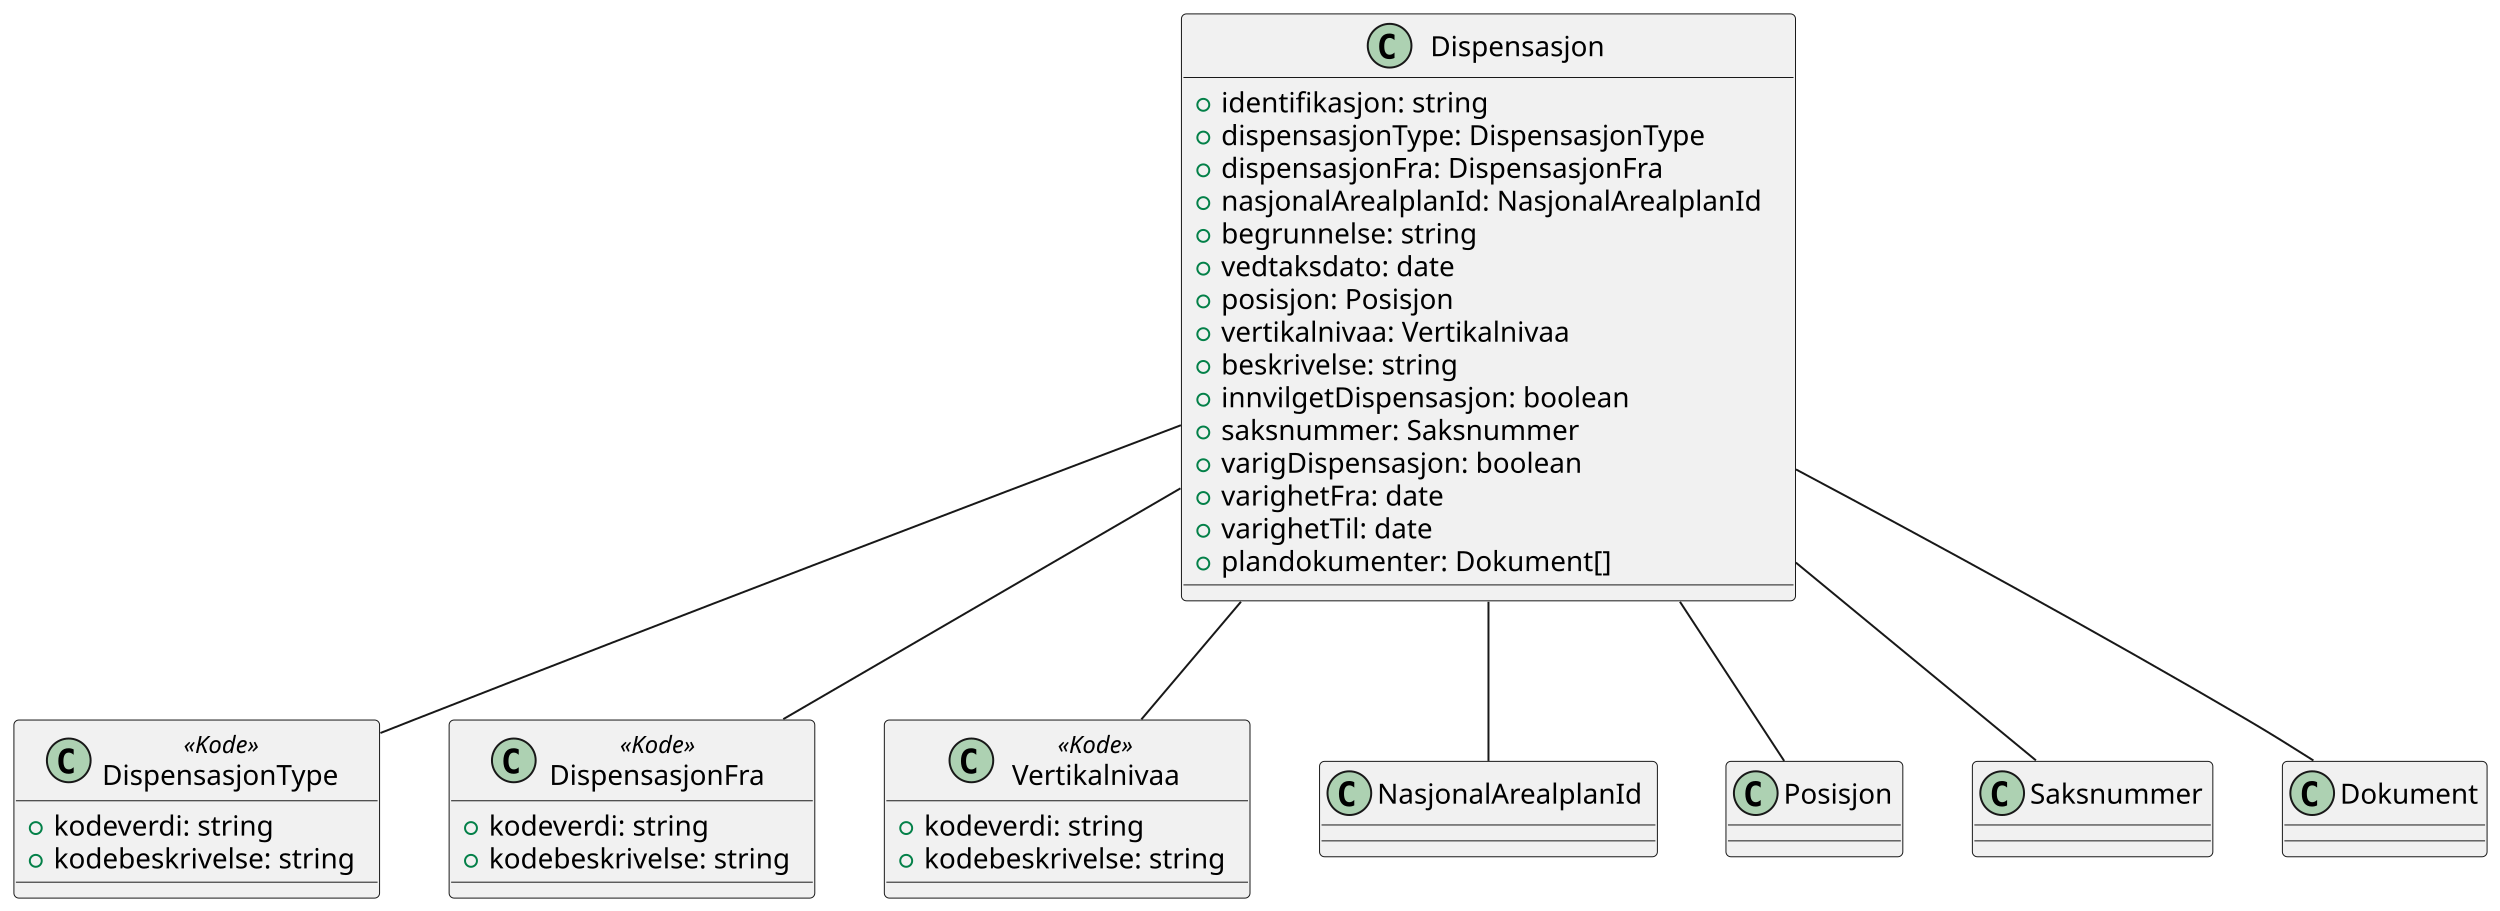
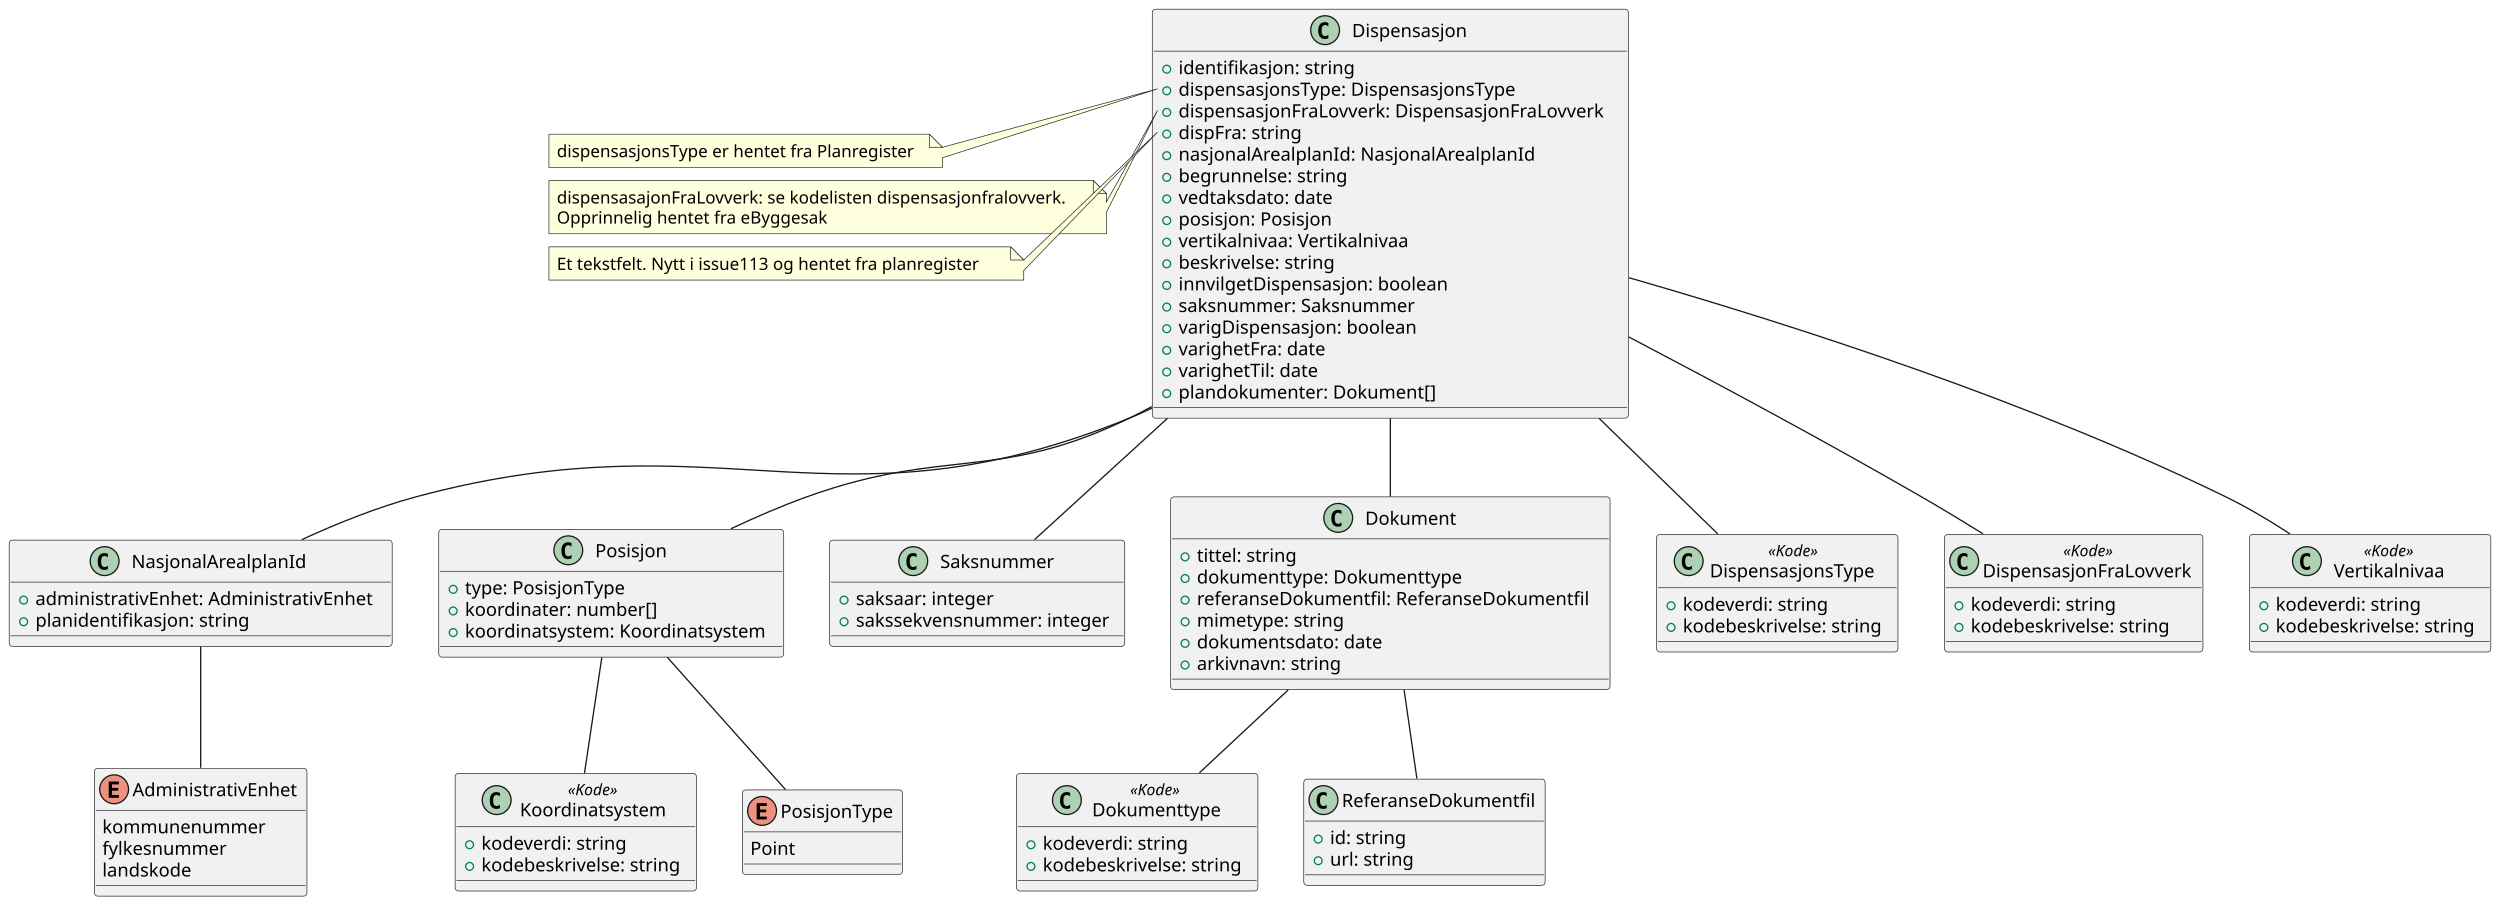
- <svg xmlns="http://www.w3.org/2000/svg" contentStyleType="text/css" height="458px" preserveAspectRatio="none" style="width:1258px;height:458px;background:#FFFFFF;" version="1.1" viewBox="0 0 1258 458" width="1258px" zoomAndPan="magnify">
+ <svg xmlns="http://www.w3.org/2000/svg" contentStyleType="text/css" height="690px" preserveAspectRatio="none" style="width:1906px;height:690px;background:#FFFFFF;" version="1.1" viewBox="0 0 1906 690" width="1906px" zoomAndPan="magnify">
  <defs />
  <g>
+     <g id="elem_NasjonalArealplanId">
+       <rect codeLine="1" fill="#F1F1F1" height="80.977" id="NasjonalArealplanId" rx="2.5" ry="2.5" style="stroke:#181818;stroke-width:0.5;" width="292" x="7" y="411.79" />
+       <ellipse cx="79.75" cy="427.79" fill="#ADD1B2" rx="11" ry="11" style="stroke:#181818;stroke-width:1.0;" />
+       <path d="M82.223,433.933 Q81.642,434.232 81.003,434.381 Q80.364,434.531 79.658,434.531 Q77.151,434.531 75.832,432.879 Q74.512,431.227 74.512,428.106 Q74.512,424.976 75.832,423.325 Q77.151,421.673 79.658,421.673 Q80.364,421.673 81.011,421.822 Q81.659,421.972 82.223,422.271 L82.223,424.993 Q81.592,424.412 80.999,424.142 Q80.405,423.873 79.774,423.873 Q78.43,423.873 77.745,424.939 Q77.06,426.006 77.06,428.106 Q77.06,430.198 77.745,431.264 Q78.43,432.331 79.774,432.331 Q80.405,432.331 80.999,432.061 Q81.592,431.791 82.223,431.21 Z " fill="#000000" />
+       <text fill="#000000" font-family="sans-serif" font-size="14" lengthAdjust="spacing" textLength="138" x="100.25" y="433.081">NasjonalArealplanId</text>
+       <line style="stroke:#181818;stroke-width:0.5;" x1="8" x2="298" y1="443.79" y2="443.79" />
+       <ellipse cx="18" cy="457.534" fill="none" rx="3" ry="3" style="stroke:#038048;stroke-width:1.0;" />
+       <text fill="#000000" font-family="sans-serif" font-size="14" lengthAdjust="spacing" textLength="266" x="27" y="461.325">administrativEnhet: AdministrativEnhet</text>
+       <ellipse cx="18" cy="474.022" fill="none" rx="3" ry="3" style="stroke:#038048;stroke-width:1.0;" />
+       <text fill="#000000" font-family="sans-serif" font-size="14" lengthAdjust="spacing" textLength="171" x="27" y="477.813">planidentifikasjon: string</text>
+       <line style="stroke:#181818;stroke-width:0.5;" x1="8" x2="298" y1="484.767" y2="484.767" />
+     </g>
+     <g id="elem_AdministrativEnhet">
+       <rect codeLine="8" fill="#F1F1F1" height="97.465" id="AdministrativEnhet" rx="2.5" ry="2.5" style="stroke:#181818;stroke-width:0.5;" width="162" x="72" y="585.75" />
+       <ellipse cx="87" cy="601.75" fill="#EB937F" rx="11" ry="11" style="stroke:#181818;stroke-width:1.0;" />
+       <path d="M90.614,608.25 L82.894,608.25 L82.894,595.857 L90.614,595.857 L90.614,598.015 L85.343,598.015 L85.343,600.688 L90.116,600.688 L90.116,602.846 L85.343,602.846 L85.343,606.092 L90.614,606.092 Z " fill="#000000" />
+       <text fill="#000000" font-family="sans-serif" font-size="14" lengthAdjust="spacing" textLength="130" x="101" y="607.041">AdministrativEnhet</text>
+       <line style="stroke:#181818;stroke-width:0.5;" x1="73" x2="233" y1="617.75" y2="617.75" />
+       <text fill="#000000" font-family="sans-serif" font-size="14" lengthAdjust="spacing" textLength="127" x="78" y="635.285">kommunenummer</text>
+       <text fill="#000000" font-family="sans-serif" font-size="14" lengthAdjust="spacing" textLength="97" x="78" y="651.773">fylkesnummer</text>
+       <text fill="#000000" font-family="sans-serif" font-size="14" lengthAdjust="spacing" textLength="71" x="78" y="668.262">landskode</text>
+       <line style="stroke:#181818;stroke-width:0.5;" x1="73" x2="233" y1="675.215" y2="675.215" />
+     </g>
+     <g id="elem_Posisjon">
+       <rect codeLine="1" fill="#F1F1F1" height="97.465" id="Posisjon" rx="2.5" ry="2.5" style="stroke:#181818;stroke-width:0.5;" width="263" x="334.5" y="403.55" />
+       <ellipse cx="433.25" cy="419.55" fill="#ADD1B2" rx="11" ry="11" style="stroke:#181818;stroke-width:1.0;" />
+       <path d="M435.723,425.693 Q435.142,425.992 434.503,426.141 Q433.864,426.291 433.158,426.291 Q430.651,426.291 429.332,424.639 Q428.012,422.987 428.012,419.866 Q428.012,416.736 429.332,415.085 Q430.651,413.433 433.158,413.433 Q433.864,413.433 434.511,413.582 Q435.159,413.732 435.723,414.031 L435.723,416.753 Q435.092,416.172 434.499,415.902 Q433.905,415.632 433.274,415.632 Q431.93,415.632 431.245,416.699 Q430.56,417.766 430.56,419.866 Q430.56,421.958 431.245,423.024 Q431.93,424.091 433.274,424.091 Q433.905,424.091 434.499,423.821 Q435.092,423.551 435.723,422.97 Z " fill="#000000" />
+       <text fill="#000000" font-family="sans-serif" font-size="14" lengthAdjust="spacing" textLength="57" x="453.75" y="424.841">Posisjon</text>
+       <line style="stroke:#181818;stroke-width:0.5;" x1="335.5" x2="596.5" y1="435.55" y2="435.55" />
+       <ellipse cx="345.5" cy="449.294" fill="none" rx="3" ry="3" style="stroke:#038048;stroke-width:1.0;" />
+       <text fill="#000000" font-family="sans-serif" font-size="14" lengthAdjust="spacing" textLength="127" x="354.5" y="453.085">type: PosisjonType</text>
+       <ellipse cx="345.5" cy="465.782" fill="none" rx="3" ry="3" style="stroke:#038048;stroke-width:1.0;" />
+       <text fill="#000000" font-family="sans-serif" font-size="14" lengthAdjust="spacing" textLength="153" x="354.5" y="469.573">koordinater: number[]</text>
+       <ellipse cx="345.5" cy="482.271" fill="none" rx="3" ry="3" style="stroke:#038048;stroke-width:1.0;" />
+       <text fill="#000000" font-family="sans-serif" font-size="14" lengthAdjust="spacing" textLength="237" x="354.5" y="486.062">koordinatsystem: Koordinatsystem</text>
+       <line style="stroke:#181818;stroke-width:0.5;" x1="335.5" x2="596.5" y1="493.015" y2="493.015" />
+     </g>
+     <g id="elem_Koordinatsystem">
+       <rect codeLine="10" fill="#F1F1F1" height="89.598" id="Koordinatsystem" rx="2.5" ry="2.5" style="stroke:#181818;stroke-width:0.5;" width="184" x="347" y="589.68" />
+       <ellipse cx="378.65" cy="609.99" fill="#ADD1B2" rx="11" ry="11" style="stroke:#181818;stroke-width:1.0;" />
+       <path d="M381.123,616.134 Q380.542,616.432 379.903,616.582 Q379.264,616.731 378.558,616.731 Q376.051,616.731 374.731,615.079 Q373.412,613.428 373.412,610.307 Q373.412,607.177 374.731,605.525 Q376.051,603.873 378.558,603.873 Q379.264,603.873 379.911,604.023 Q380.559,604.172 381.123,604.471 L381.123,607.194 Q380.492,606.613 379.899,606.343 Q379.305,606.073 378.674,606.073 Q377.33,606.073 376.645,607.14 Q375.96,608.206 375.96,610.307 Q375.96,612.398 376.645,613.465 Q377.33,614.532 378.674,614.532 Q379.305,614.532 379.899,614.262 Q380.492,613.992 381.123,613.411 Z " fill="#000000" />
+       <text fill="#000000" font-family="sans-serif" font-size="12" font-style="italic" lengthAdjust="spacing" textLength="42" x="432.85" y="606.282">«Kode»</text>
+       <text fill="#000000" font-family="sans-serif" font-size="14" lengthAdjust="spacing" textLength="115" x="396.35" y="622.348">Koordinatsystem</text>
+       <line style="stroke:#181818;stroke-width:0.5;" x1="348" x2="530" y1="630.301" y2="630.301" />
+       <ellipse cx="358" cy="644.045" fill="none" rx="3" ry="3" style="stroke:#038048;stroke-width:1.0;" />
+       <text fill="#000000" font-family="sans-serif" font-size="14" lengthAdjust="spacing" textLength="116" x="367" y="647.836">kodeverdi: string</text>
+       <ellipse cx="358" cy="660.534" fill="none" rx="3" ry="3" style="stroke:#038048;stroke-width:1.0;" />
+       <text fill="#000000" font-family="sans-serif" font-size="14" lengthAdjust="spacing" textLength="158" x="367" y="664.324">kodebeskrivelse: string</text>
+       <line style="stroke:#181818;stroke-width:0.5;" x1="348" x2="530" y1="671.278" y2="671.278" />
+     </g>
+     <g id="elem_PosisjonType">
+       <rect codeLine="15" fill="#F1F1F1" height="64.488" id="PosisjonType" rx="2.5" ry="2.5" style="stroke:#181818;stroke-width:0.5;" width="122" x="566" y="602.23" />
+       <ellipse cx="581" cy="618.23" fill="#EB937F" rx="11" ry="11" style="stroke:#181818;stroke-width:1.0;" />
+       <path d="M584.614,624.73 L576.894,624.73 L576.894,612.337 L584.614,612.337 L584.614,614.495 L579.343,614.495 L579.343,617.168 L584.116,617.168 L584.116,619.326 L579.343,619.326 L579.343,622.572 L584.614,622.572 Z " fill="#000000" />
+       <text fill="#000000" font-family="sans-serif" font-size="14" lengthAdjust="spacing" textLength="90" x="595" y="623.521">PosisjonType</text>
+       <line style="stroke:#181818;stroke-width:0.5;" x1="567" x2="687" y1="634.23" y2="634.23" />
+       <text fill="#000000" font-family="sans-serif" font-size="14" lengthAdjust="spacing" textLength="35" x="572" y="651.765">Point</text>
+       <line style="stroke:#181818;stroke-width:0.5;" x1="567" x2="687" y1="658.718" y2="658.718" />
+     </g>
+     <g id="elem_Saksnummer">
+       <rect codeLine="2" fill="#F1F1F1" height="80.977" id="Saksnummer" rx="2.5" ry="2.5" style="stroke:#181818;stroke-width:0.5;" width="225" x="632.5" y="411.79" />
+       <ellipse cx="696.25" cy="427.79" fill="#ADD1B2" rx="11" ry="11" style="stroke:#181818;stroke-width:1.0;" />
+       <path d="M698.723,433.933 Q698.142,434.232 697.503,434.381 Q696.864,434.531 696.158,434.531 Q693.651,434.531 692.332,432.879 Q691.012,431.227 691.012,428.106 Q691.012,424.976 692.332,423.325 Q693.651,421.673 696.158,421.673 Q696.864,421.673 697.511,421.822 Q698.159,421.972 698.723,422.271 L698.723,424.993 Q698.092,424.412 697.499,424.142 Q696.905,423.873 696.274,423.873 Q694.93,423.873 694.245,424.939 Q693.56,426.006 693.56,428.106 Q693.56,430.198 694.245,431.264 Q694.93,432.331 696.274,432.331 Q696.905,432.331 697.499,432.061 Q698.092,431.791 698.723,431.21 Z " fill="#000000" />
+       <text fill="#000000" font-family="sans-serif" font-size="14" lengthAdjust="spacing" textLength="89" x="716.75" y="433.081">Saksnummer</text>
+       <line style="stroke:#181818;stroke-width:0.5;" x1="633.5" x2="856.5" y1="443.79" y2="443.79" />
+       <ellipse cx="643.5" cy="457.534" fill="none" rx="3" ry="3" style="stroke:#038048;stroke-width:1.0;" />
+       <text fill="#000000" font-family="sans-serif" font-size="14" lengthAdjust="spacing" textLength="109" x="652.5" y="461.325">saksaar: integer</text>
+       <ellipse cx="643.5" cy="474.022" fill="none" rx="3" ry="3" style="stroke:#038048;stroke-width:1.0;" />
+       <text fill="#000000" font-family="sans-serif" font-size="14" lengthAdjust="spacing" textLength="199" x="652.5" y="477.813">sakssekvensnummer: integer</text>
+       <line style="stroke:#181818;stroke-width:0.5;" x1="633.5" x2="856.5" y1="484.767" y2="484.767" />
+     </g>
+     <g id="elem_Dokument">
+       <rect codeLine="1" fill="#F1F1F1" height="146.93" id="Dokument" rx="2.5" ry="2.5" style="stroke:#181818;stroke-width:0.5;" width="335" x="892.5" y="378.82" />
+       <ellipse cx="1020.25" cy="394.82" fill="#ADD1B2" rx="11" ry="11" style="stroke:#181818;stroke-width:1.0;" />
+       <path d="M1022.723,400.963 Q1022.142,401.262 1021.503,401.411 Q1020.864,401.561 1020.158,401.561 Q1017.651,401.561 1016.332,399.909 Q1015.012,398.257 1015.012,395.136 Q1015.012,392.007 1016.332,390.355 Q1017.651,388.703 1020.158,388.703 Q1020.864,388.703 1021.511,388.852 Q1022.159,389.002 1022.723,389.3 L1022.723,392.023 Q1022.092,391.442 1021.499,391.172 Q1020.905,390.902 1020.274,390.902 Q1018.93,390.902 1018.245,391.969 Q1017.56,393.036 1017.56,395.136 Q1017.56,397.228 1018.245,398.294 Q1018.93,399.361 1020.274,399.361 Q1020.905,399.361 1021.499,399.091 Q1022.092,398.822 1022.723,398.24 Z " fill="#000000" />
+       <text fill="#000000" font-family="sans-serif" font-size="14" lengthAdjust="spacing" textLength="71" x="1040.75" y="400.111">Dokument</text>
+       <line style="stroke:#181818;stroke-width:0.5;" x1="893.5" x2="1226.5" y1="410.82" y2="410.82" />
+       <ellipse cx="903.5" cy="424.564" fill="none" rx="3" ry="3" style="stroke:#038048;stroke-width:1.0;" />
+       <text fill="#000000" font-family="sans-serif" font-size="14" lengthAdjust="spacing" textLength="79" x="912.5" y="428.355">tittel: string</text>
+       <ellipse cx="903.5" cy="441.052" fill="none" rx="3" ry="3" style="stroke:#038048;stroke-width:1.0;" />
+       <text fill="#000000" font-family="sans-serif" font-size="14" lengthAdjust="spacing" textLength="207" x="912.5" y="444.843">dokumenttype: Dokumenttype</text>
+       <ellipse cx="903.5" cy="457.541" fill="none" rx="3" ry="3" style="stroke:#038048;stroke-width:1.0;" />
+       <text fill="#000000" font-family="sans-serif" font-size="14" lengthAdjust="spacing" textLength="309" x="912.5" y="461.332">referanseDokumentfil: ReferanseDokumentfil</text>
+       <ellipse cx="903.5" cy="474.029" fill="none" rx="3" ry="3" style="stroke:#038048;stroke-width:1.0;" />
+       <text fill="#000000" font-family="sans-serif" font-size="14" lengthAdjust="spacing" textLength="115" x="912.5" y="477.82">mimetype: string</text>
+       <ellipse cx="903.5" cy="490.517" fill="none" rx="3" ry="3" style="stroke:#038048;stroke-width:1.0;" />
+       <text fill="#000000" font-family="sans-serif" font-size="14" lengthAdjust="spacing" textLength="146" x="912.5" y="494.308">dokumentsdato: date</text>
+       <ellipse cx="903.5" cy="507.005" fill="none" rx="3" ry="3" style="stroke:#038048;stroke-width:1.0;" />
+       <text fill="#000000" font-family="sans-serif" font-size="14" lengthAdjust="spacing" textLength="114" x="912.5" y="510.797">arkivnavn: string</text>
+       <line style="stroke:#181818;stroke-width:0.5;" x1="893.5" x2="1226.5" y1="517.75" y2="517.75" />
+     </g>
+     <g id="elem_Dokumenttype">
+       <rect codeLine="13" fill="#F1F1F1" height="89.598" id="Dokumenttype" rx="2.5" ry="2.5" style="stroke:#181818;stroke-width:0.5;" width="184" x="775" y="589.68" />
+       <ellipse cx="813.4" cy="609.99" fill="#ADD1B2" rx="11" ry="11" style="stroke:#181818;stroke-width:1.0;" />
+       <path d="M815.873,616.134 Q815.292,616.432 814.653,616.582 Q814.014,616.731 813.308,616.731 Q810.801,616.731 809.481,615.079 Q808.162,613.428 808.162,610.307 Q808.162,607.177 809.481,605.525 Q810.801,603.873 813.308,603.873 Q814.014,603.873 814.661,604.023 Q815.309,604.172 815.873,604.471 L815.873,607.194 Q815.242,606.613 814.649,606.343 Q814.055,606.073 813.424,606.073 Q812.08,606.073 811.395,607.14 Q810.71,608.206 810.71,610.307 Q810.71,612.398 811.395,613.465 Q812.08,614.532 813.424,614.532 Q814.055,614.532 814.649,614.262 Q815.242,613.992 815.873,613.411 Z " fill="#000000" />
+       <text fill="#000000" font-family="sans-serif" font-size="12" font-style="italic" lengthAdjust="spacing" textLength="42" x="861.6" y="606.282">«Kode»</text>
+       <text fill="#000000" font-family="sans-serif" font-size="14" lengthAdjust="spacing" textLength="100" x="832.6" y="622.348">Dokumenttype</text>
+       <line style="stroke:#181818;stroke-width:0.5;" x1="776" x2="958" y1="630.301" y2="630.301" />
+       <ellipse cx="786" cy="644.045" fill="none" rx="3" ry="3" style="stroke:#038048;stroke-width:1.0;" />
+       <text fill="#000000" font-family="sans-serif" font-size="14" lengthAdjust="spacing" textLength="116" x="795" y="647.836">kodeverdi: string</text>
+       <ellipse cx="786" cy="660.534" fill="none" rx="3" ry="3" style="stroke:#038048;stroke-width:1.0;" />
+       <text fill="#000000" font-family="sans-serif" font-size="14" lengthAdjust="spacing" textLength="158" x="795" y="664.324">kodebeskrivelse: string</text>
+       <line style="stroke:#181818;stroke-width:0.5;" x1="776" x2="958" y1="671.278" y2="671.278" />
+     </g>
+     <g id="elem_ReferanseDokumentfil">
+       <rect codeLine="18" fill="#F1F1F1" height="80.977" id="ReferanseDokumentfil" rx="2.5" ry="2.5" style="stroke:#181818;stroke-width:0.5;" width="184" x="994" y="593.99" />
+       <ellipse cx="1009" cy="609.99" fill="#ADD1B2" rx="11" ry="11" style="stroke:#181818;stroke-width:1.0;" />
+       <path d="M1011.473,616.133 Q1010.892,616.432 1010.253,616.581 Q1009.614,616.731 1008.908,616.731 Q1006.401,616.731 1005.082,615.079 Q1003.762,613.427 1003.762,610.306 Q1003.762,607.177 1005.082,605.525 Q1006.401,603.873 1008.908,603.873 Q1009.614,603.873 1010.261,604.022 Q1010.909,604.172 1011.473,604.471 L1011.473,607.193 Q1010.842,606.612 1010.249,606.342 Q1009.655,606.072 1009.024,606.072 Q1007.68,606.072 1006.995,607.139 Q1006.31,608.206 1006.31,610.306 Q1006.31,612.398 1006.995,613.464 Q1007.68,614.531 1009.024,614.531 Q1009.655,614.531 1010.249,614.261 Q1010.842,613.991 1011.473,613.41 Z " fill="#000000" />
+       <text fill="#000000" font-family="sans-serif" font-size="14" lengthAdjust="spacing" textLength="152" x="1023" y="615.281">ReferanseDokumentfil</text>
+       <line style="stroke:#181818;stroke-width:0.5;" x1="995" x2="1177" y1="625.99" y2="625.99" />
+       <ellipse cx="1005" cy="639.734" fill="none" rx="3" ry="3" style="stroke:#038048;stroke-width:1.0;" />
+       <text fill="#000000" font-family="sans-serif" font-size="14" lengthAdjust="spacing" textLength="61" x="1014" y="643.525">id: string</text>
+       <ellipse cx="1005" cy="656.222" fill="none" rx="3" ry="3" style="stroke:#038048;stroke-width:1.0;" />
+       <text fill="#000000" font-family="sans-serif" font-size="14" lengthAdjust="spacing" textLength="67" x="1014" y="660.013">url: string</text>
+       <line style="stroke:#181818;stroke-width:0.5;" x1="995" x2="1177" y1="666.967" y2="666.967" />
+     </g>
    <g id="elem_Dispensasjon">
-       <rect codeLine="1" fill="#F1F1F1" height="295.324" id="Dispensasjon" rx="2.5" ry="2.5" style="stroke:#181818;stroke-width:0.5;" width="309" x="594.5" y="7" />
-       <ellipse cx="699.25" cy="23" fill="#ADD1B2" rx="11" ry="11" style="stroke:#181818;stroke-width:1.0;" />
-       <path d="M701.723,29.143 Q701.142,29.442 700.503,29.591 Q699.864,29.741 699.158,29.741 Q696.651,29.741 695.332,28.089 Q694.012,26.437 694.012,23.316 Q694.012,20.186 695.332,18.535 Q696.651,16.883 699.158,16.883 Q699.864,16.883 700.511,17.032 Q701.159,17.182 701.723,17.48 L701.723,20.203 Q701.092,19.622 700.499,19.352 Q699.905,19.082 699.274,19.082 Q697.93,19.082 697.245,20.149 Q696.56,21.216 696.56,23.316 Q696.56,25.408 697.245,26.474 Q697.93,27.541 699.274,27.541 Q699.905,27.541 700.499,27.271 Q701.092,27.002 701.723,26.42 Z " fill="#000000" />
-       <text fill="#000000" font-family="sans-serif" font-size="14" lengthAdjust="spacing" textLength="91" x="719.75" y="28.291">Dispensasjon</text>
-       <line style="stroke:#181818;stroke-width:0.5;" x1="595.5" x2="902.5" y1="39" y2="39" />
-       <ellipse cx="605.5" cy="52.744" fill="none" rx="3" ry="3" style="stroke:#038048;stroke-width:1.0;" />
-       <text fill="#000000" font-family="sans-serif" font-size="14" lengthAdjust="spacing" textLength="141" x="614.5" y="56.535">identifikasjon: string</text>
-       <ellipse cx="605.5" cy="69.232" fill="none" rx="3" ry="3" style="stroke:#038048;stroke-width:1.0;" />
-       <text fill="#000000" font-family="sans-serif" font-size="14" lengthAdjust="spacing" textLength="255" x="614.5" y="73.023">dispensasjonType: DispensasjonType</text>
-       <ellipse cx="605.5" cy="85.721" fill="none" rx="3" ry="3" style="stroke:#038048;stroke-width:1.0;" />
-       <text fill="#000000" font-family="sans-serif" font-size="14" lengthAdjust="spacing" textLength="233" x="614.5" y="89.512">dispensasjonFra: DispensasjonFra</text>
-       <ellipse cx="605.5" cy="102.209" fill="none" rx="3" ry="3" style="stroke:#038048;stroke-width:1.0;" />
-       <text fill="#000000" font-family="sans-serif" font-size="14" lengthAdjust="spacing" textLength="283" x="614.5" y="106">nasjonalArealplanId: NasjonalArealplanId</text>
-       <ellipse cx="605.5" cy="118.697" fill="none" rx="3" ry="3" style="stroke:#038048;stroke-width:1.0;" />
-       <text fill="#000000" font-family="sans-serif" font-size="14" lengthAdjust="spacing" textLength="134" x="614.5" y="122.488">begrunnelse: string</text>
-       <ellipse cx="605.5" cy="135.185" fill="none" rx="3" ry="3" style="stroke:#038048;stroke-width:1.0;" />
-       <text fill="#000000" font-family="sans-serif" font-size="14" lengthAdjust="spacing" textLength="125" x="614.5" y="138.977">vedtaksdato:  date</text>
-       <ellipse cx="605.5" cy="151.674" fill="none" rx="3" ry="3" style="stroke:#038048;stroke-width:1.0;" />
-       <text fill="#000000" font-family="sans-serif" font-size="14" lengthAdjust="spacing" textLength="123" x="614.5" y="155.465">posisjon: Posisjon</text>
-       <ellipse cx="605.5" cy="168.162" fill="none" rx="3" ry="3" style="stroke:#038048;stroke-width:1.0;" />
-       <text fill="#000000" font-family="sans-serif" font-size="14" lengthAdjust="spacing" textLength="182" x="614.5" y="171.953">vertikalnivaa: Vertikalnivaa</text>
-       <ellipse cx="605.5" cy="184.65" fill="none" rx="3" ry="3" style="stroke:#038048;stroke-width:1.0;" />
-       <text fill="#000000" font-family="sans-serif" font-size="14" lengthAdjust="spacing" textLength="124" x="614.5" y="188.441">beskrivelse: string</text>
-       <ellipse cx="605.5" cy="201.139" fill="none" rx="3" ry="3" style="stroke:#038048;stroke-width:1.0;" />
-       <text fill="#000000" font-family="sans-serif" font-size="14" lengthAdjust="spacing" textLength="214" x="614.5" y="204.93">innvilgetDispensasjon: boolean</text>
-       <ellipse cx="605.5" cy="217.627" fill="none" rx="3" ry="3" style="stroke:#038048;stroke-width:1.0;" />
-       <text fill="#000000" font-family="sans-serif" font-size="14" lengthAdjust="spacing" textLength="185" x="614.5" y="221.418">saksnummer: Saksnummer</text>
-       <ellipse cx="605.5" cy="234.115" fill="none" rx="3" ry="3" style="stroke:#038048;stroke-width:1.0;" />
-       <text fill="#000000" font-family="sans-serif" font-size="14" lengthAdjust="spacing" textLength="189" x="614.5" y="237.906">varigDispensasjon: boolean</text>
-       <ellipse cx="605.5" cy="250.603" fill="none" rx="3" ry="3" style="stroke:#038048;stroke-width:1.0;" />
-       <text fill="#000000" font-family="sans-serif" font-size="14" lengthAdjust="spacing" textLength="116" x="614.5" y="254.394">varighetFra: date</text>
-       <ellipse cx="605.5" cy="267.092" fill="none" rx="3" ry="3" style="stroke:#038048;stroke-width:1.0;" />
-       <text fill="#000000" font-family="sans-serif" font-size="14" lengthAdjust="spacing" textLength="111" x="614.5" y="270.883">varighetTil: date</text>
-       <ellipse cx="605.5" cy="283.58" fill="none" rx="3" ry="3" style="stroke:#038048;stroke-width:1.0;" />
-       <text fill="#000000" font-family="sans-serif" font-size="14" lengthAdjust="spacing" textLength="203" x="614.5" y="287.371">plandokumenter: Dokument[]</text>
-       <line style="stroke:#181818;stroke-width:0.5;" x1="595.5" x2="902.5" y1="294.324" y2="294.324" />
-     </g>
-     <g id="elem_DispensasjonType">
-       <rect codeLine="27" fill="#F1F1F1" height="89.598" id="DispensasjonType" rx="2.5" ry="2.5" style="stroke:#181818;stroke-width:0.5;" width="184" x="7" y="362.32" />
-       <ellipse cx="34.6" cy="382.63" fill="#ADD1B2" rx="11" ry="11" style="stroke:#181818;stroke-width:1.0;" />
-       <path d="M37.073,388.774 Q36.492,389.072 35.853,389.222 Q35.214,389.371 34.508,389.371 Q32.001,389.371 30.681,387.719 Q29.362,386.068 29.362,382.947 Q29.362,379.817 30.681,378.165 Q32.001,376.513 34.508,376.513 Q35.214,376.513 35.861,376.663 Q36.509,376.812 37.073,377.111 L37.073,379.834 Q36.442,379.253 35.849,378.983 Q35.255,378.713 34.624,378.713 Q33.28,378.713 32.595,379.78 Q31.91,380.846 31.91,382.947 Q31.91,385.038 32.595,386.105 Q33.28,387.172 34.624,387.172 Q35.255,387.172 35.849,386.902 Q36.442,386.632 37.073,386.051 Z " fill="#000000" />
-       <text fill="#000000" font-family="sans-serif" font-size="12" font-style="italic" lengthAdjust="spacing" textLength="42" x="92.4" y="378.922">«Kode»</text>
-       <text fill="#000000" font-family="sans-serif" font-size="14" lengthAdjust="spacing" textLength="124" x="51.4" y="394.988">DispensasjonType</text>
-       <line style="stroke:#181818;stroke-width:0.5;" x1="8" x2="190" y1="402.941" y2="402.941" />
-       <ellipse cx="18" cy="416.685" fill="none" rx="3" ry="3" style="stroke:#038048;stroke-width:1.0;" />
-       <text fill="#000000" font-family="sans-serif" font-size="14" lengthAdjust="spacing" textLength="116" x="27" y="420.476">kodeverdi: string</text>
-       <ellipse cx="18" cy="433.173" fill="none" rx="3" ry="3" style="stroke:#038048;stroke-width:1.0;" />
-       <text fill="#000000" font-family="sans-serif" font-size="14" lengthAdjust="spacing" textLength="158" x="27" y="436.964">kodebeskrivelse: string</text>
-       <line style="stroke:#181818;stroke-width:0.5;" x1="8" x2="190" y1="443.918" y2="443.918" />
-     </g>
-     <g id="elem_DispensasjonFra">
-       <rect codeLine="32" fill="#F1F1F1" height="89.598" id="DispensasjonFra" rx="2.5" ry="2.5" style="stroke:#181818;stroke-width:0.5;" width="184" x="226" y="362.32" />
-       <ellipse cx="258.55" cy="382.63" fill="#ADD1B2" rx="11" ry="11" style="stroke:#181818;stroke-width:1.0;" />
-       <path d="M261.023,388.774 Q260.442,389.072 259.803,389.222 Q259.164,389.371 258.458,389.371 Q255.951,389.371 254.631,387.719 Q253.312,386.068 253.312,382.947 Q253.312,379.817 254.631,378.165 Q255.951,376.513 258.458,376.513 Q259.164,376.513 259.811,376.663 Q260.459,376.812 261.023,377.111 L261.023,379.834 Q260.392,379.253 259.799,378.983 Q259.205,378.713 258.574,378.713 Q257.23,378.713 256.545,379.78 Q255.86,380.846 255.86,382.947 Q255.86,385.038 256.545,386.105 Q257.23,387.172 258.574,387.172 Q259.205,387.172 259.799,386.902 Q260.392,386.632 261.023,386.051 Z " fill="#000000" />
-       <text fill="#000000" font-family="sans-serif" font-size="12" font-style="italic" lengthAdjust="spacing" textLength="42" x="311.95" y="378.922">«Kode»</text>
-       <text fill="#000000" font-family="sans-serif" font-size="14" lengthAdjust="spacing" textLength="113" x="276.45" y="394.988">DispensasjonFra</text>
-       <line style="stroke:#181818;stroke-width:0.5;" x1="227" x2="409" y1="402.941" y2="402.941" />
-       <ellipse cx="237" cy="416.685" fill="none" rx="3" ry="3" style="stroke:#038048;stroke-width:1.0;" />
-       <text fill="#000000" font-family="sans-serif" font-size="14" lengthAdjust="spacing" textLength="116" x="246" y="420.476">kodeverdi: string</text>
-       <ellipse cx="237" cy="433.173" fill="none" rx="3" ry="3" style="stroke:#038048;stroke-width:1.0;" />
-       <text fill="#000000" font-family="sans-serif" font-size="14" lengthAdjust="spacing" textLength="158" x="246" y="436.964">kodebeskrivelse: string</text>
-       <line style="stroke:#181818;stroke-width:0.5;" x1="227" x2="409" y1="443.918" y2="443.918" />
+       <rect codeLine="6" fill="#F1F1F1" height="311.812" id="Dispensasjon" rx="2.5" ry="2.5" style="stroke:#181818;stroke-width:0.5;" width="363" x="878.5" y="7" />
+       <ellipse cx="1010.25" cy="23" fill="#ADD1B2" rx="11" ry="11" style="stroke:#181818;stroke-width:1.0;" />
+       <path d="M1012.723,29.143 Q1012.142,29.442 1011.503,29.591 Q1010.864,29.741 1010.158,29.741 Q1007.651,29.741 1006.332,28.089 Q1005.012,26.437 1005.012,23.316 Q1005.012,20.186 1006.332,18.535 Q1007.651,16.883 1010.158,16.883 Q1010.864,16.883 1011.511,17.032 Q1012.159,17.182 1012.723,17.48 L1012.723,20.203 Q1012.092,19.622 1011.499,19.352 Q1010.905,19.082 1010.274,19.082 Q1008.93,19.082 1008.245,20.149 Q1007.56,21.216 1007.56,23.316 Q1007.56,25.408 1008.245,26.474 Q1008.93,27.541 1010.274,27.541 Q1010.905,27.541 1011.499,27.271 Q1012.092,27.002 1012.723,26.42 Z " fill="#000000" />
+       <text fill="#000000" font-family="sans-serif" font-size="14" lengthAdjust="spacing" textLength="91" x="1030.75" y="28.291">Dispensasjon</text>
+       <line style="stroke:#181818;stroke-width:0.5;" x1="879.5" x2="1240.5" y1="39" y2="39" />
+       <ellipse cx="889.5" cy="52.744" fill="none" rx="3" ry="3" style="stroke:#038048;stroke-width:1.0;" />
+       <text fill="#000000" font-family="sans-serif" font-size="14" lengthAdjust="spacing" textLength="141" x="898.5" y="56.535">identifikasjon: string</text>
+       <ellipse cx="889.5" cy="69.232" fill="none" rx="3" ry="3" style="stroke:#038048;stroke-width:1.0;" />
+       <text fill="#000000" font-family="sans-serif" font-size="14" lengthAdjust="spacing" textLength="269" x="898.5" y="73.023">dispensasjonsType: DispensasjonsType</text>
+       <ellipse cx="889.5" cy="85.721" fill="none" rx="3" ry="3" style="stroke:#038048;stroke-width:1.0;" />
+       <text fill="#000000" font-family="sans-serif" font-size="14" lengthAdjust="spacing" textLength="337" x="898.5" y="89.512">dispensasjonFraLovverk: DispensasjonFraLovverk</text>
+       <ellipse cx="889.5" cy="102.209" fill="none" rx="3" ry="3" style="stroke:#038048;stroke-width:1.0;" />
+       <text fill="#000000" font-family="sans-serif" font-size="14" lengthAdjust="spacing" textLength="99" x="898.5" y="106">dispFra: string</text>
+       <ellipse cx="889.5" cy="118.697" fill="none" rx="3" ry="3" style="stroke:#038048;stroke-width:1.0;" />
+       <text fill="#000000" font-family="sans-serif" font-size="14" lengthAdjust="spacing" textLength="283" x="898.5" y="122.488">nasjonalArealplanId: NasjonalArealplanId</text>
+       <ellipse cx="889.5" cy="135.185" fill="none" rx="3" ry="3" style="stroke:#038048;stroke-width:1.0;" />
+       <text fill="#000000" font-family="sans-serif" font-size="14" lengthAdjust="spacing" textLength="134" x="898.5" y="138.977">begrunnelse: string</text>
+       <ellipse cx="889.5" cy="151.674" fill="none" rx="3" ry="3" style="stroke:#038048;stroke-width:1.0;" />
+       <text fill="#000000" font-family="sans-serif" font-size="14" lengthAdjust="spacing" textLength="125" x="898.5" y="155.465">vedtaksdato:  date</text>
+       <ellipse cx="889.5" cy="168.162" fill="none" rx="3" ry="3" style="stroke:#038048;stroke-width:1.0;" />
+       <text fill="#000000" font-family="sans-serif" font-size="14" lengthAdjust="spacing" textLength="123" x="898.5" y="171.953">posisjon: Posisjon</text>
+       <ellipse cx="889.5" cy="184.65" fill="none" rx="3" ry="3" style="stroke:#038048;stroke-width:1.0;" />
+       <text fill="#000000" font-family="sans-serif" font-size="14" lengthAdjust="spacing" textLength="182" x="898.5" y="188.441">vertikalnivaa: Vertikalnivaa</text>
+       <ellipse cx="889.5" cy="201.139" fill="none" rx="3" ry="3" style="stroke:#038048;stroke-width:1.0;" />
+       <text fill="#000000" font-family="sans-serif" font-size="14" lengthAdjust="spacing" textLength="124" x="898.5" y="204.93">beskrivelse: string</text>
+       <ellipse cx="889.5" cy="217.627" fill="none" rx="3" ry="3" style="stroke:#038048;stroke-width:1.0;" />
+       <text fill="#000000" font-family="sans-serif" font-size="14" lengthAdjust="spacing" textLength="214" x="898.5" y="221.418">innvilgetDispensasjon: boolean</text>
+       <ellipse cx="889.5" cy="234.115" fill="none" rx="3" ry="3" style="stroke:#038048;stroke-width:1.0;" />
+       <text fill="#000000" font-family="sans-serif" font-size="14" lengthAdjust="spacing" textLength="185" x="898.5" y="237.906">saksnummer: Saksnummer</text>
+       <ellipse cx="889.5" cy="250.603" fill="none" rx="3" ry="3" style="stroke:#038048;stroke-width:1.0;" />
+       <text fill="#000000" font-family="sans-serif" font-size="14" lengthAdjust="spacing" textLength="189" x="898.5" y="254.394">varigDispensasjon: boolean</text>
+       <ellipse cx="889.5" cy="267.092" fill="none" rx="3" ry="3" style="stroke:#038048;stroke-width:1.0;" />
+       <text fill="#000000" font-family="sans-serif" font-size="14" lengthAdjust="spacing" textLength="116" x="898.5" y="270.883">varighetFra: date</text>
+       <ellipse cx="889.5" cy="283.58" fill="none" rx="3" ry="3" style="stroke:#038048;stroke-width:1.0;" />
+       <text fill="#000000" font-family="sans-serif" font-size="14" lengthAdjust="spacing" textLength="111" x="898.5" y="287.371">varighetTil: date</text>
+       <ellipse cx="889.5" cy="300.068" fill="none" rx="3" ry="3" style="stroke:#038048;stroke-width:1.0;" />
+       <text fill="#000000" font-family="sans-serif" font-size="14" lengthAdjust="spacing" textLength="203" x="898.5" y="303.859">plandokumenter: Dokument[]</text>
+       <line style="stroke:#181818;stroke-width:0.5;" x1="879.5" x2="1240.5" y1="310.812" y2="310.812" />
+     </g>
+     <path d="M418.5,102.29 L418.5,127.6 A0,0 0 0 0 418.5,127.6 L718.5,127.6 A0,0 0 0 0 718.5,127.6 L718.5,120.29 L882.5,67.732 L718.5,112.29 L718.5,112.29 L708.5,102.29 L418.5,102.29 A0,0 0 0 0 418.5,102.29 " fill="#FEFFDD" style="stroke:#181818;stroke-width:0.5;" />
+     <path d="M708.5,102.29 L708.5,112.29 L718.5,112.29 L708.5,102.29 " fill="#FEFFDD" style="stroke:#181818;stroke-width:0.5;" />
+     <text fill="#000000" font-family="sans-serif" font-size="13" lengthAdjust="spacing" textLength="279" x="424.5" y="119.858">dispensasjonsType er hentet fra Planregister</text>
+     <path d="M418.5,137.601 L418.5,178.222 A0,0 0 0 0 418.5,178.222 L843.5,178.222 A0,0 0 0 0 843.5,178.222 L843.5,161.911 L882.5,84.221 L843.5,153.911 L843.5,147.601 L833.5,137.601 L418.5,137.601 A0,0 0 0 0 418.5,137.601 " fill="#FEFFDD" style="stroke:#181818;stroke-width:0.5;" />
+     <path d="M833.5,137.601 L833.5,147.601 L843.5,147.601 L833.5,137.601 " fill="#FEFFDD" style="stroke:#181818;stroke-width:0.5;" />
+     <text fill="#000000" font-family="sans-serif" font-size="13" lengthAdjust="spacing" textLength="404" x="424.5" y="155.169">dispensasajonFraLovverk: se kodelisten dispensasjonfralovverk.</text>
+     <text fill="#000000" font-family="sans-serif" font-size="13" lengthAdjust="spacing" textLength="209" x="424.5" y="170.48">Opprinnelig hentet fra eByggesak</text>
+     <path d="M418.5,188.222 L418.5,213.532 A0,0 0 0 0 418.5,213.532 L780.5,213.532 A0,0 0 0 0 780.5,213.532 L780.5,206.222 L882.5,100.709 L780.5,198.222 L780.5,198.222 L770.5,188.222 L418.5,188.222 A0,0 0 0 0 418.5,188.222 " fill="#FEFFDD" style="stroke:#181818;stroke-width:0.5;" />
+     <path d="M770.5,188.222 L770.5,198.222 L780.5,198.222 L770.5,188.222 " fill="#FEFFDD" style="stroke:#181818;stroke-width:0.5;" />
+     <text fill="#000000" font-family="sans-serif" font-size="13" lengthAdjust="spacing" textLength="337" x="424.5" y="205.79">Et tekstfelt. Nytt i issue113 og hentet fra planregister</text>
+     <g id="elem_DispensasjonsType">
+       <rect codeLine="46" fill="#F1F1F1" height="89.598" id="DispensasjonsType" rx="2.5" ry="2.5" style="stroke:#181818;stroke-width:0.5;" width="184" x="1263" y="407.48" />
+       <ellipse cx="1287.45" cy="427.791" fill="#ADD1B2" rx="11" ry="11" style="stroke:#181818;stroke-width:1.0;" />
+       <path d="M1289.923,433.934 Q1289.342,434.232 1288.703,434.382 Q1288.064,434.531 1287.358,434.531 Q1284.851,434.531 1283.532,432.879 Q1282.212,431.228 1282.212,428.106 Q1282.212,424.977 1283.532,423.325 Q1284.851,421.673 1287.358,421.673 Q1288.064,421.673 1288.711,421.823 Q1289.359,421.972 1289.923,422.271 L1289.923,424.994 Q1289.292,424.413 1288.699,424.143 Q1288.105,423.873 1287.474,423.873 Q1286.13,423.873 1285.445,424.94 Q1284.76,426.006 1284.76,428.106 Q1284.76,430.198 1285.445,431.265 Q1286.13,432.332 1287.474,432.332 Q1288.105,432.332 1288.699,432.062 Q1289.292,431.792 1289.923,431.211 Z " fill="#000000" />
+       <text fill="#000000" font-family="sans-serif" font-size="12" font-style="italic" lengthAdjust="spacing" textLength="42" x="1348.05" y="424.082">«Kode»</text>
+       <text fill="#000000" font-family="sans-serif" font-size="14" lengthAdjust="spacing" textLength="131" x="1303.55" y="440.148">DispensasjonsType</text>
+       <line style="stroke:#181818;stroke-width:0.5;" x1="1264" x2="1446" y1="448.101" y2="448.101" />
+       <ellipse cx="1274" cy="461.845" fill="none" rx="3" ry="3" style="stroke:#038048;stroke-width:1.0;" />
+       <text fill="#000000" font-family="sans-serif" font-size="14" lengthAdjust="spacing" textLength="116" x="1283" y="465.636">kodeverdi: string</text>
+       <ellipse cx="1274" cy="478.334" fill="none" rx="3" ry="3" style="stroke:#038048;stroke-width:1.0;" />
+       <text fill="#000000" font-family="sans-serif" font-size="14" lengthAdjust="spacing" textLength="158" x="1283" y="482.125">kodebeskrivelse: string</text>
+       <line style="stroke:#181818;stroke-width:0.5;" x1="1264" x2="1446" y1="489.078" y2="489.078" />
+     </g>
+     <g id="elem_DispensasjonFraLovverk">
+       <rect codeLine="51" fill="#F1F1F1" height="89.598" id="DispensasjonFraLovverk" rx="2.5" ry="2.5" style="stroke:#181818;stroke-width:0.5;" width="197" x="1482.5" y="407.48" />
+       <ellipse cx="1497.5" cy="427.791" fill="#ADD1B2" rx="11" ry="11" style="stroke:#181818;stroke-width:1.0;" />
+       <path d="M1499.973,433.934 Q1499.392,434.232 1498.753,434.382 Q1498.114,434.531 1497.408,434.531 Q1494.901,434.531 1493.582,432.879 Q1492.262,431.228 1492.262,428.106 Q1492.262,424.977 1493.582,423.325 Q1494.901,421.673 1497.408,421.673 Q1498.114,421.673 1498.761,421.823 Q1499.409,421.972 1499.973,422.271 L1499.973,424.994 Q1499.342,424.413 1498.749,424.143 Q1498.155,423.873 1497.524,423.873 Q1496.18,423.873 1495.495,424.94 Q1494.81,426.006 1494.81,428.106 Q1494.81,430.198 1495.495,431.265 Q1496.18,432.332 1497.524,432.332 Q1498.155,432.332 1498.749,432.062 Q1499.342,431.792 1499.973,431.211 Z " fill="#000000" />
+       <text fill="#000000" font-family="sans-serif" font-size="12" font-style="italic" lengthAdjust="spacing" textLength="42" x="1573" y="424.082">«Kode»</text>
+       <text fill="#000000" font-family="sans-serif" font-size="14" lengthAdjust="spacing" textLength="165" x="1511.5" y="440.148">DispensasjonFraLovverk</text>
+       <line style="stroke:#181818;stroke-width:0.5;" x1="1483.5" x2="1678.5" y1="448.101" y2="448.101" />
+       <ellipse cx="1493.5" cy="461.845" fill="none" rx="3" ry="3" style="stroke:#038048;stroke-width:1.0;" />
+       <text fill="#000000" font-family="sans-serif" font-size="14" lengthAdjust="spacing" textLength="116" x="1502.5" y="465.636">kodeverdi: string</text>
+       <ellipse cx="1493.5" cy="478.334" fill="none" rx="3" ry="3" style="stroke:#038048;stroke-width:1.0;" />
+       <text fill="#000000" font-family="sans-serif" font-size="14" lengthAdjust="spacing" textLength="158" x="1502.5" y="482.125">kodebeskrivelse: string</text>
+       <line style="stroke:#181818;stroke-width:0.5;" x1="1483.5" x2="1678.5" y1="489.078" y2="489.078" />
    </g>
    <g id="elem_Vertikalnivaa">
-       <rect codeLine="37" fill="#F1F1F1" height="89.598" id="Vertikalnivaa" rx="2.5" ry="2.5" style="stroke:#181818;stroke-width:0.5;" width="184" x="445" y="362.32" />
-       <ellipse cx="488.8" cy="382.63" fill="#ADD1B2" rx="11" ry="11" style="stroke:#181818;stroke-width:1.0;" />
-       <path d="M491.273,388.774 Q490.692,389.072 490.053,389.222 Q489.414,389.371 488.708,389.371 Q486.201,389.371 484.882,387.719 Q483.562,386.068 483.562,382.947 Q483.562,379.817 484.882,378.165 Q486.201,376.513 488.708,376.513 Q489.414,376.513 490.061,376.663 Q490.709,376.812 491.273,377.111 L491.273,379.834 Q490.642,379.253 490.049,378.983 Q489.455,378.713 488.824,378.713 Q487.48,378.713 486.795,379.78 Q486.11,380.846 486.11,382.947 Q486.11,385.038 486.795,386.105 Q487.48,387.172 488.824,387.172 Q489.455,387.172 490.049,386.902 Q490.642,386.632 491.273,386.051 Z " fill="#000000" />
-       <text fill="#000000" font-family="sans-serif" font-size="12" font-style="italic" lengthAdjust="spacing" textLength="42" x="532.2" y="378.922">«Kode»</text>
-       <text fill="#000000" font-family="sans-serif" font-size="14" lengthAdjust="spacing" textLength="88" x="509.2" y="394.988">Vertikalnivaa</text>
-       <line style="stroke:#181818;stroke-width:0.5;" x1="446" x2="628" y1="402.941" y2="402.941" />
-       <ellipse cx="456" cy="416.685" fill="none" rx="3" ry="3" style="stroke:#038048;stroke-width:1.0;" />
-       <text fill="#000000" font-family="sans-serif" font-size="14" lengthAdjust="spacing" textLength="116" x="465" y="420.476">kodeverdi: string</text>
-       <ellipse cx="456" cy="433.173" fill="none" rx="3" ry="3" style="stroke:#038048;stroke-width:1.0;" />
-       <text fill="#000000" font-family="sans-serif" font-size="14" lengthAdjust="spacing" textLength="158" x="465" y="436.964">kodebeskrivelse: string</text>
-       <line style="stroke:#181818;stroke-width:0.5;" x1="446" x2="628" y1="443.918" y2="443.918" />
-     </g>
-     <g id="elem_NasjonalArealplanId">
-       <rect fill="#F1F1F1" height="48" id="NasjonalArealplanId" rx="2.5" ry="2.5" style="stroke:#181818;stroke-width:0.5;" width="170" x="664" y="383.12" />
-       <ellipse cx="679" cy="399.12" fill="#ADD1B2" rx="11" ry="11" style="stroke:#181818;stroke-width:1.0;" />
-       <path d="M681.473,405.263 Q680.892,405.562 680.253,405.711 Q679.614,405.861 678.908,405.861 Q676.401,405.861 675.082,404.209 Q673.762,402.557 673.762,399.436 Q673.762,396.307 675.082,394.655 Q676.401,393.003 678.908,393.003 Q679.614,393.003 680.261,393.152 Q680.909,393.302 681.473,393.601 L681.473,396.323 Q680.842,395.742 680.249,395.472 Q679.655,395.202 679.024,395.202 Q677.68,395.202 676.995,396.269 Q676.31,397.336 676.31,399.436 Q676.31,401.528 676.995,402.594 Q677.68,403.661 679.024,403.661 Q679.655,403.661 680.249,403.391 Q680.842,403.122 681.473,402.54 Z " fill="#000000" />
-       <text fill="#000000" font-family="sans-serif" font-size="14" lengthAdjust="spacing" textLength="138" x="693" y="404.411">NasjonalArealplanId</text>
-       <line style="stroke:#181818;stroke-width:0.5;" x1="665" x2="833" y1="415.12" y2="415.12" />
-       <line style="stroke:#181818;stroke-width:0.5;" x1="665" x2="833" y1="423.12" y2="423.12" />
-     </g>
-     <g id="elem_Posisjon">
-       <rect fill="#F1F1F1" height="48" id="Posisjon" rx="2.5" ry="2.5" style="stroke:#181818;stroke-width:0.5;" width="89" x="868.5" y="383.12" />
-       <ellipse cx="883.5" cy="399.12" fill="#ADD1B2" rx="11" ry="11" style="stroke:#181818;stroke-width:1.0;" />
-       <path d="M885.973,405.263 Q885.392,405.562 884.753,405.711 Q884.114,405.861 883.408,405.861 Q880.901,405.861 879.582,404.209 Q878.262,402.557 878.262,399.436 Q878.262,396.307 879.582,394.655 Q880.901,393.003 883.408,393.003 Q884.114,393.003 884.761,393.152 Q885.409,393.302 885.973,393.601 L885.973,396.323 Q885.342,395.742 884.749,395.472 Q884.155,395.202 883.524,395.202 Q882.18,395.202 881.495,396.269 Q880.81,397.336 880.81,399.436 Q880.81,401.528 881.495,402.594 Q882.18,403.661 883.524,403.661 Q884.155,403.661 884.749,403.391 Q885.342,403.122 885.973,402.54 Z " fill="#000000" />
-       <text fill="#000000" font-family="sans-serif" font-size="14" lengthAdjust="spacing" textLength="57" x="897.5" y="404.411">Posisjon</text>
-       <line style="stroke:#181818;stroke-width:0.5;" x1="869.5" x2="956.5" y1="415.12" y2="415.12" />
-       <line style="stroke:#181818;stroke-width:0.5;" x1="869.5" x2="956.5" y1="423.12" y2="423.12" />
-     </g>
-     <g id="elem_Saksnummer">
-       <rect fill="#F1F1F1" height="48" id="Saksnummer" rx="2.5" ry="2.5" style="stroke:#181818;stroke-width:0.5;" width="121" x="992.5" y="383.12" />
-       <ellipse cx="1007.5" cy="399.12" fill="#ADD1B2" rx="11" ry="11" style="stroke:#181818;stroke-width:1.0;" />
-       <path d="M1009.973,405.263 Q1009.392,405.562 1008.753,405.711 Q1008.114,405.861 1007.408,405.861 Q1004.901,405.861 1003.582,404.209 Q1002.262,402.557 1002.262,399.436 Q1002.262,396.307 1003.582,394.655 Q1004.901,393.003 1007.408,393.003 Q1008.114,393.003 1008.761,393.152 Q1009.409,393.302 1009.973,393.601 L1009.973,396.323 Q1009.342,395.742 1008.749,395.472 Q1008.155,395.202 1007.524,395.202 Q1006.18,395.202 1005.495,396.269 Q1004.81,397.336 1004.81,399.436 Q1004.81,401.528 1005.495,402.594 Q1006.18,403.661 1007.524,403.661 Q1008.155,403.661 1008.749,403.391 Q1009.342,403.122 1009.973,402.54 Z " fill="#000000" />
-       <text fill="#000000" font-family="sans-serif" font-size="14" lengthAdjust="spacing" textLength="89" x="1021.5" y="404.411">Saksnummer</text>
-       <line style="stroke:#181818;stroke-width:0.5;" x1="993.5" x2="1112.5" y1="415.12" y2="415.12" />
-       <line style="stroke:#181818;stroke-width:0.5;" x1="993.5" x2="1112.5" y1="423.12" y2="423.12" />
-     </g>
-     <g id="elem_Dokument">
-       <rect fill="#F1F1F1" height="48" id="Dokument" rx="2.5" ry="2.5" style="stroke:#181818;stroke-width:0.5;" width="103" x="1148.5" y="383.12" />
-       <ellipse cx="1163.5" cy="399.12" fill="#ADD1B2" rx="11" ry="11" style="stroke:#181818;stroke-width:1.0;" />
-       <path d="M1165.973,405.263 Q1165.392,405.562 1164.753,405.711 Q1164.114,405.861 1163.408,405.861 Q1160.901,405.861 1159.582,404.209 Q1158.262,402.557 1158.262,399.436 Q1158.262,396.307 1159.582,394.655 Q1160.901,393.003 1163.408,393.003 Q1164.114,393.003 1164.761,393.152 Q1165.409,393.302 1165.973,393.601 L1165.973,396.323 Q1165.342,395.742 1164.749,395.472 Q1164.155,395.202 1163.524,395.202 Q1162.18,395.202 1161.495,396.269 Q1160.81,397.336 1160.81,399.436 Q1160.81,401.528 1161.495,402.594 Q1162.18,403.661 1163.524,403.661 Q1164.155,403.661 1164.749,403.391 Q1165.342,403.122 1165.973,402.54 Z " fill="#000000" />
-       <text fill="#000000" font-family="sans-serif" font-size="14" lengthAdjust="spacing" textLength="71" x="1177.5" y="404.411">Dokument</text>
-       <line style="stroke:#181818;stroke-width:0.5;" x1="1149.5" x2="1250.5" y1="415.12" y2="415.12" />
-       <line style="stroke:#181818;stroke-width:0.5;" x1="1149.5" x2="1250.5" y1="423.12" y2="423.12" />
-     </g>
-     <g id="link_Dispensasjon_DispensasjonType">
-       <path codeLine="19" d="M594.24,213.97 C485.9,254.99 337.89,311.42 208,362.32 C202.59,364.44 197.03,366.63 191.43,368.85 " fill="none" id="Dispensasjon-DispensasjonType" style="stroke:#181818;stroke-width:1.0;" />
-     </g>
-     <g id="link_Dispensasjon_DispensasjonFra">
-       <path codeLine="20" d="M594.01,245.73 C526.07,285.21 449.41,329.76 394.15,361.87 " fill="none" id="Dispensasjon-DispensasjonFra" style="stroke:#181818;stroke-width:1.0;" />
+       <rect codeLine="56" fill="#F1F1F1" height="89.598" id="Vertikalnivaa" rx="2.5" ry="2.5" style="stroke:#181818;stroke-width:0.5;" width="184" x="1715" y="407.48" />
+       <ellipse cx="1758.8" cy="427.791" fill="#ADD1B2" rx="11" ry="11" style="stroke:#181818;stroke-width:1.0;" />
+       <path d="M1761.273,433.934 Q1760.692,434.232 1760.053,434.382 Q1759.414,434.531 1758.708,434.531 Q1756.201,434.531 1754.881,432.879 Q1753.562,431.228 1753.562,428.106 Q1753.562,424.977 1754.881,423.325 Q1756.201,421.673 1758.708,421.673 Q1759.414,421.673 1760.061,421.823 Q1760.709,421.972 1761.273,422.271 L1761.273,424.994 Q1760.642,424.413 1760.049,424.143 Q1759.455,423.873 1758.824,423.873 Q1757.48,423.873 1756.795,424.94 Q1756.11,426.006 1756.11,428.106 Q1756.11,430.198 1756.795,431.265 Q1757.48,432.332 1758.824,432.332 Q1759.455,432.332 1760.049,432.062 Q1760.642,431.792 1761.273,431.211 Z " fill="#000000" />
+       <text fill="#000000" font-family="sans-serif" font-size="12" font-style="italic" lengthAdjust="spacing" textLength="42" x="1802.2" y="424.082">«Kode»</text>
+       <text fill="#000000" font-family="sans-serif" font-size="14" lengthAdjust="spacing" textLength="88" x="1779.2" y="440.148">Vertikalnivaa</text>
+       <line style="stroke:#181818;stroke-width:0.5;" x1="1716" x2="1898" y1="448.101" y2="448.101" />
+       <ellipse cx="1726" cy="461.845" fill="none" rx="3" ry="3" style="stroke:#038048;stroke-width:1.0;" />
+       <text fill="#000000" font-family="sans-serif" font-size="14" lengthAdjust="spacing" textLength="116" x="1735" y="465.636">kodeverdi: string</text>
+       <ellipse cx="1726" cy="478.334" fill="none" rx="3" ry="3" style="stroke:#038048;stroke-width:1.0;" />
+       <text fill="#000000" font-family="sans-serif" font-size="14" lengthAdjust="spacing" textLength="158" x="1735" y="482.125">kodebeskrivelse: string</text>
+       <line style="stroke:#181818;stroke-width:0.5;" x1="1716" x2="1898" y1="489.078" y2="489.078" />
+     </g>
+     <g id="link_NasjonalArealplanId_AdministrativEnhet">
+       <path codeLine="6" d="M153,492.83 C153,520.07 153,556.44 153,585.37 " fill="none" id="NasjonalArealplanId-AdministrativEnhet" style="stroke:#181818;stroke-width:1.0;" />
+     </g>
+     <g id="link_Posisjon_Koordinatsystem">
+       <path codeLine="7" d="M458.84,501.1 C454.73,528.52 449.61,562.7 445.6,589.46 " fill="none" id="Posisjon-Koordinatsystem" style="stroke:#181818;stroke-width:1.0;" />
+     </g>
+     <g id="link_Posisjon_PosisjonType">
+       <path codeLine="8" d="M508.72,501.1 C537.23,533 573.91,574.06 598.81,601.93 " fill="none" id="Posisjon-PosisjonType" style="stroke:#181818;stroke-width:1.0;" />
+     </g>
+     <g id="link_Dokument_Dokumenttype">
+       <path codeLine="10" d="M982.06,526.05 C959.14,547.45 934.78,570.19 914.4,589.22 " fill="none" id="Dokument-Dokumenttype" style="stroke:#181818;stroke-width:1.0;" />
+     </g>
+     <g id="link_Dokument_ReferanseDokumentfil">
+       <path codeLine="11" d="M1070.5,526.05 C1073.83,549.11 1077.38,573.73 1080.24,593.58 " fill="none" id="Dokument-ReferanseDokumentfil" style="stroke:#181818;stroke-width:1.0;" />
+     </g>
+     <g id="link_Dispensasjon_DispensasjonsType">
+       <path codeLine="38" d="M1219.16,318.95 C1252.36,351.29 1284.77,382.86 1309.6,407.05 " fill="none" id="Dispensasjon-DispensasjonsType" style="stroke:#181818;stroke-width:1.0;" />
+     </g>
+     <g id="link_Dispensasjon_DispensasjonFraLovverk">
+       <path codeLine="39" d="M1241.93,256.96 C1312.23,293.82 1392.94,337.26 1465,378.82 C1480.32,387.65 1496.55,397.48 1511.86,406.98 " fill="none" id="Dispensasjon-DispensasjonFraLovverk" style="stroke:#181818;stroke-width:1.0;" />
    </g>
    <g id="link_Dispensasjon_Vertikalnivaa">
-       <path codeLine="21" d="M624.45,302.8 C606.25,324.31 588.79,344.93 574.33,362.01 " fill="none" id="Dispensasjon-Vertikalnivaa" style="stroke:#181818;stroke-width:1.0;" />
+       <path codeLine="40" d="M1242,211.76 C1372.14,249.2 1549.62,306.91 1697,378.82 C1713.44,386.84 1730.35,396.92 1745.83,407 " fill="none" id="Dispensasjon-Vertikalnivaa" style="stroke:#181818;stroke-width:1.0;" />
    </g>
    <g id="link_Dispensasjon_NasjonalArealplanId">
-       <path codeLine="22" d="M749,302.8 C749,334.11 749,363.53 749,382.91 " fill="none" id="Dispensasjon-NasjonalArealplanId" style="stroke:#181818;stroke-width:1.0;" />
+       <path codeLine="41" d="M878.25,311.15 C872.53,313.9 866.78,316.47 861,318.82 C635.62,410.31 551.88,315.59 317,378.82 C287.69,386.7 256.92,399.1 230.05,411.42 " fill="none" id="Dispensasjon-NasjonalArealplanId" style="stroke:#181818;stroke-width:1.0;" />
    </g>
    <g id="link_Dispensasjon_Posisjon">
-       <path codeLine="23" d="M845.35,302.8 C865.85,334.11 885.11,363.53 897.8,382.91 " fill="none" id="Dispensasjon-Posisjon" style="stroke:#181818;stroke-width:1.0;" />
+       <path codeLine="42" d="M878.1,310 C872.42,313.11 866.72,316.05 861,318.82 C759.68,367.8 720.87,340.66 615,378.82 C595.92,385.69 576.05,394.28 557.27,403.11 " fill="none" id="Dispensasjon-Posisjon" style="stroke:#181818;stroke-width:1.0;" />
    </g>
    <g id="link_Dispensasjon_Saksnummer">
-       <path codeLine="24" d="M903.67,283.09 C950.02,321.28 996.04,359.19 1024.48,382.63 " fill="none" id="Dispensasjon-Saksnummer" style="stroke:#181818;stroke-width:1.0;" />
+       <path codeLine="43" d="M890.05,318.95 C852.42,353.28 815.75,386.74 788.69,411.43 " fill="none" id="Dispensasjon-Saksnummer" style="stroke:#181818;stroke-width:1.0;" />
    </g>
    <g id="link_Dispensasjon_Dokument">
-       <path codeLine="25" d="M903.71,236.21 C973.74,273.47 1057.19,319 1131,362.32 C1141.89,368.71 1153.55,375.96 1164.12,382.68 " fill="none" id="Dispensasjon-Dokument" style="stroke:#181818;stroke-width:1.0;" />
+       <path codeLine="44" d="M1060,318.95 C1060,339.76 1060,360.25 1060,378.66 " fill="none" id="Dispensasjon-Dokument" style="stroke:#181818;stroke-width:1.0;" />
    </g>
  </g>
</svg>
